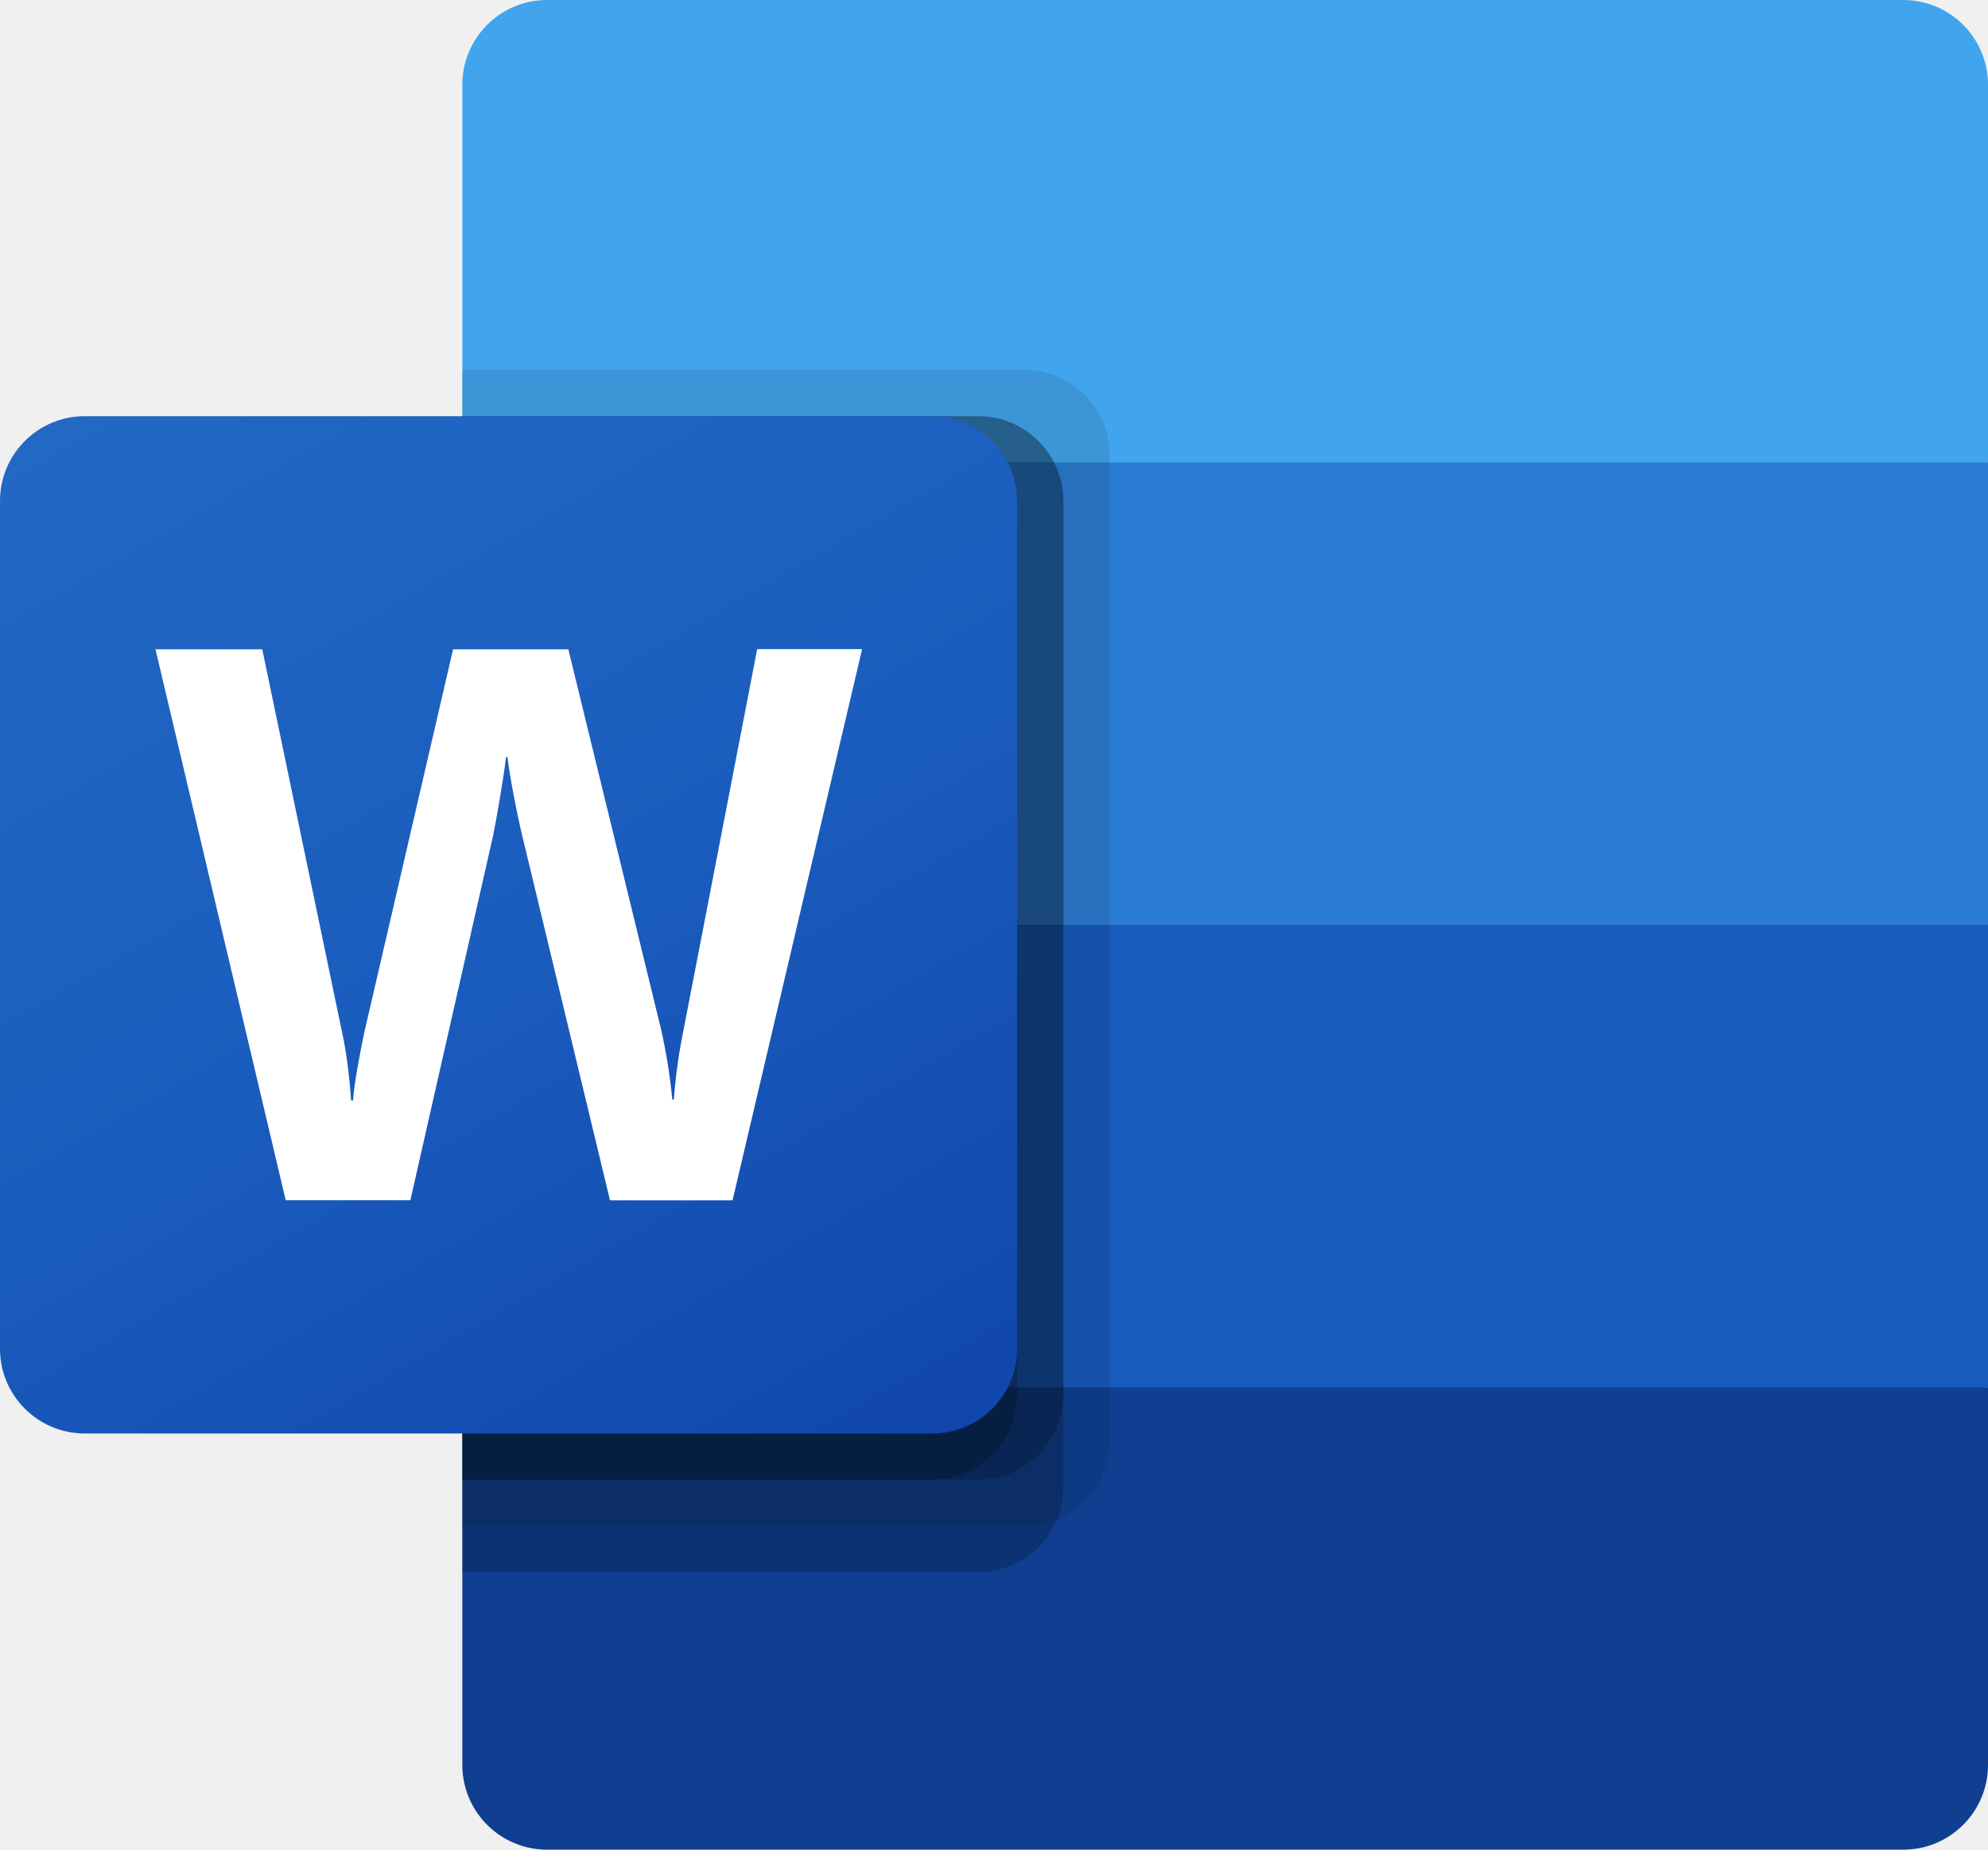
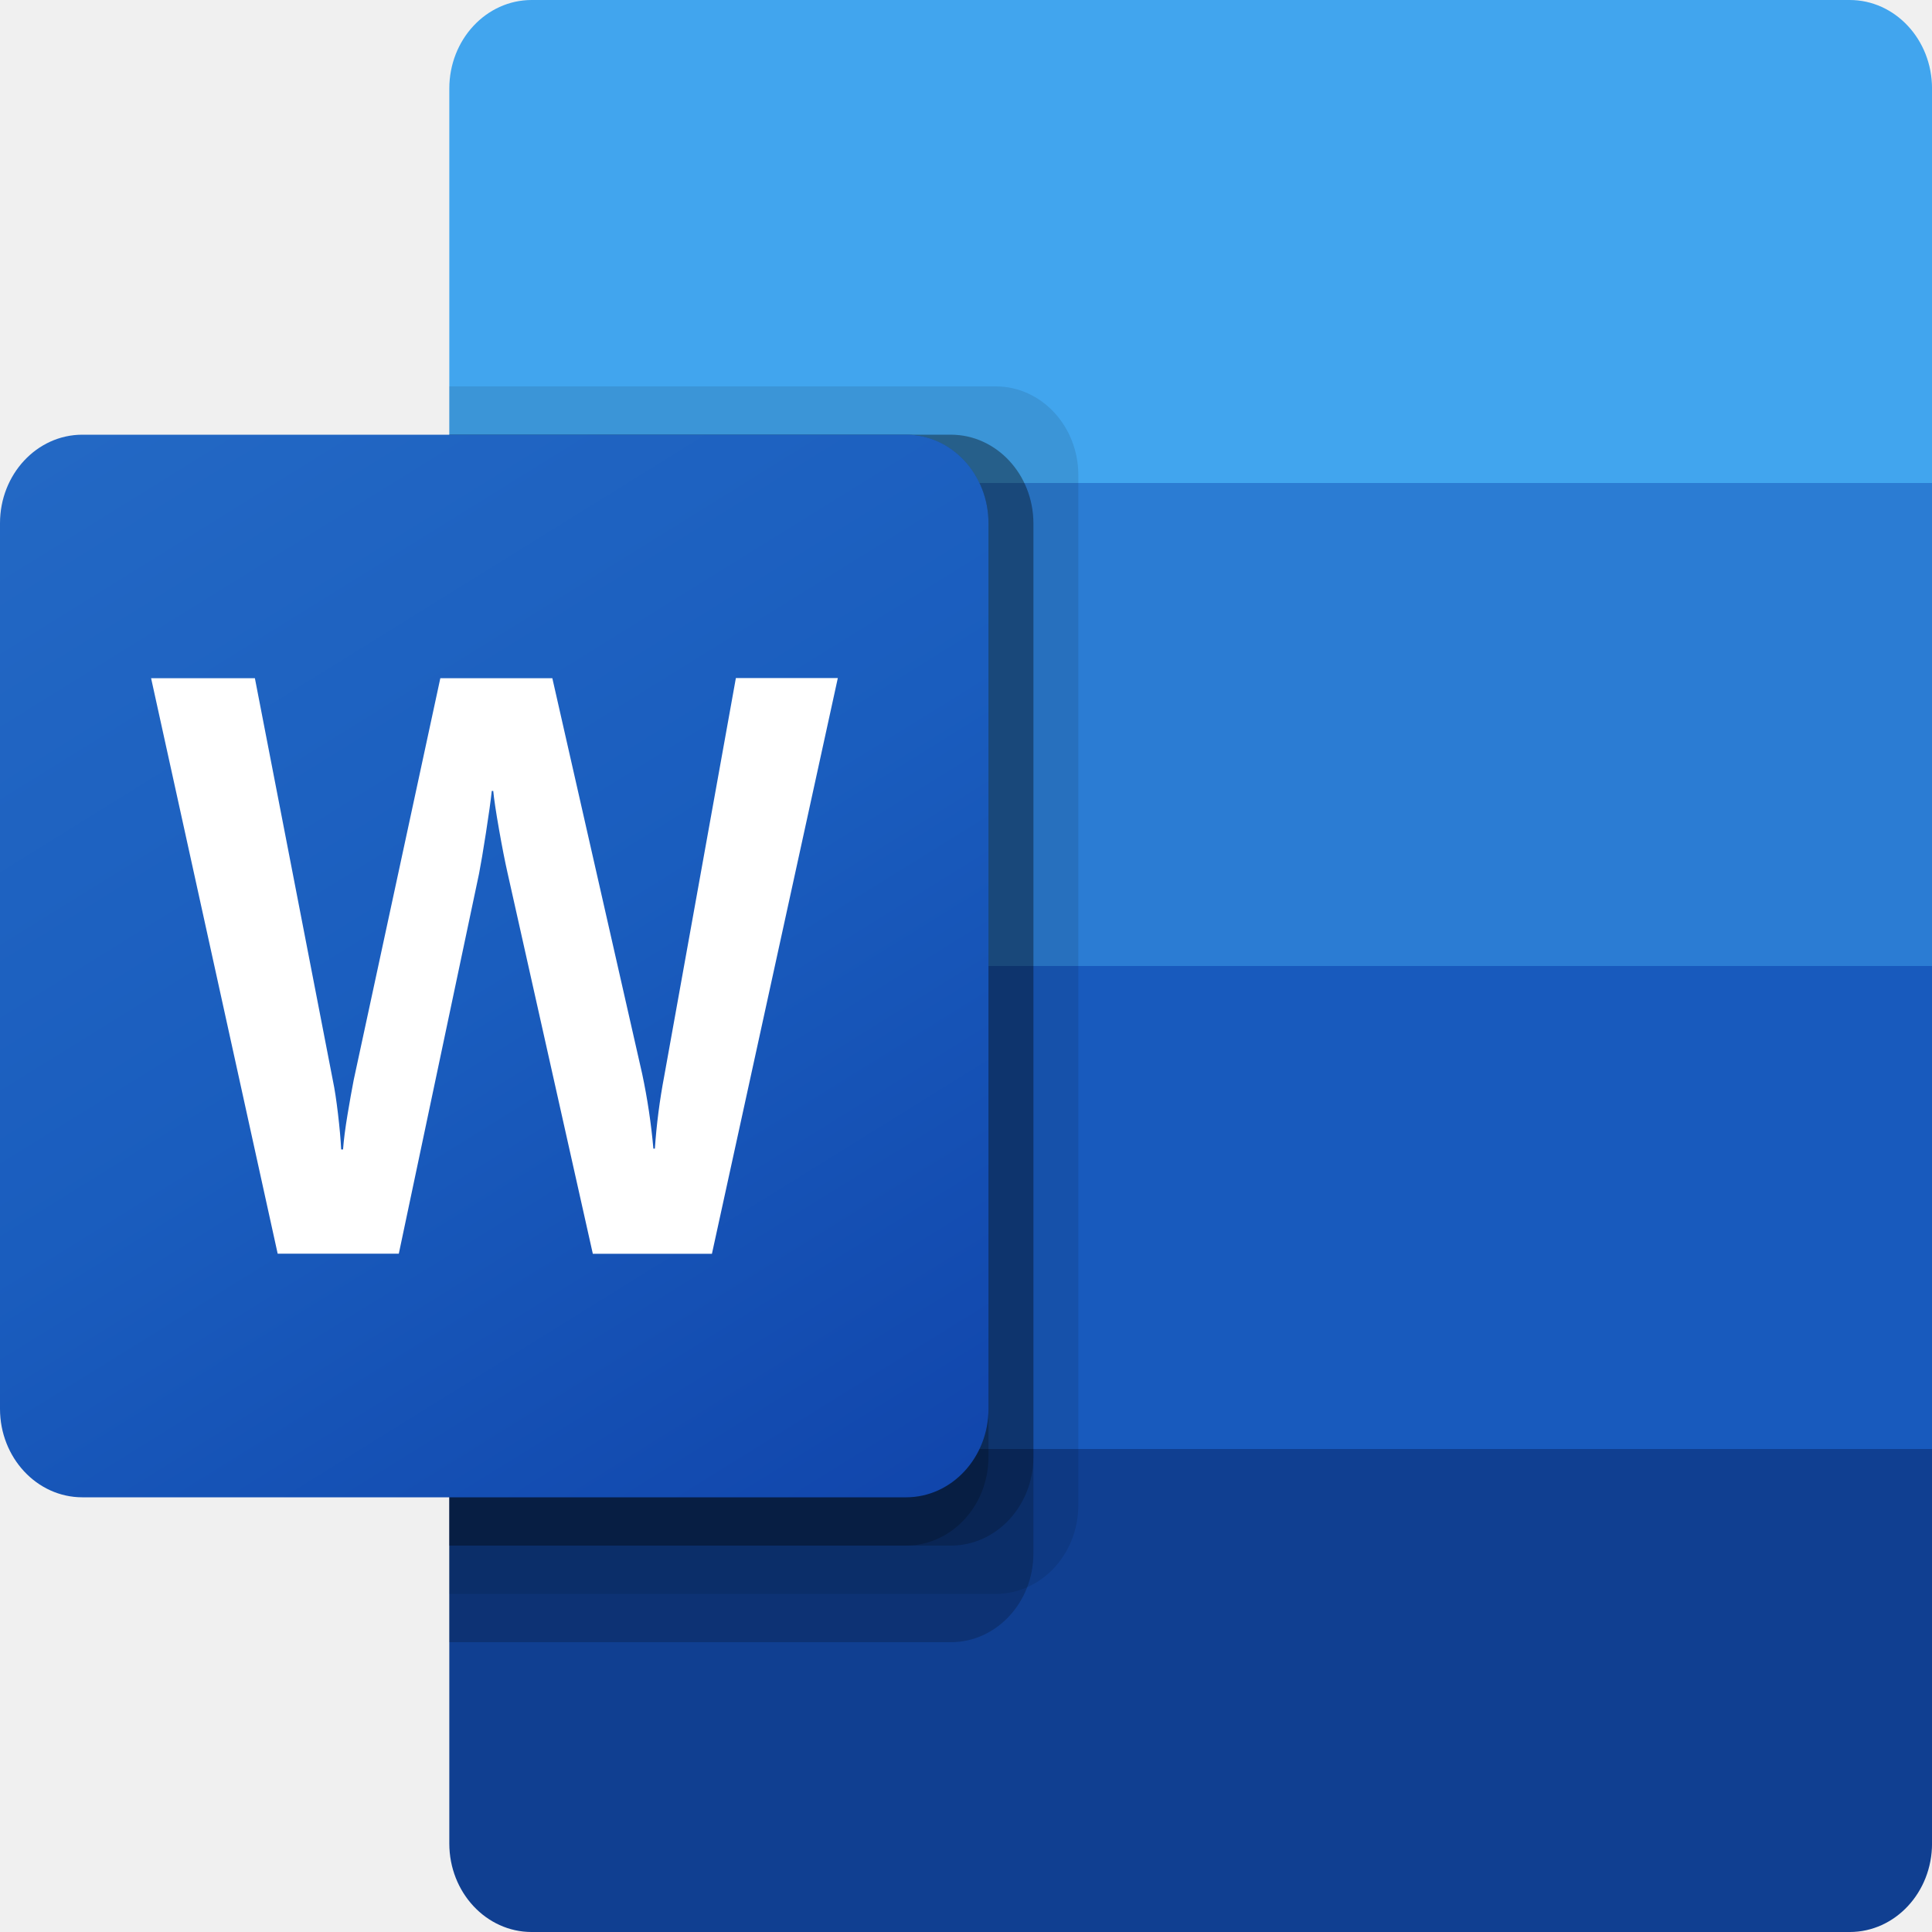
- <svg xmlns="http://www.w3.org/2000/svg" viewBox="0 0 1881.25 1750">
-   <path fill="#41A5EE" d="M1801.056,0H517.694C473.404,0,437.5,35.904,437.5,80.194c0,0,0,0,0,0V437.5l743.75,218.75l700-218.75  V80.194C1881.25,35.904,1845.346,0,1801.056,0L1801.056,0z" />
-   <path fill="#2B7CD3" d="M1881.25,437.5H437.5V875l743.75,131.25l700-131.25V437.5z" />
-   <path fill="#185ABD" d="M437.5,875v437.5l700,87.5l743.75-87.5V875H437.5z" />
-   <path fill="#103F91" d="M517.694,1750h1283.363c44.29,0,80.194-35.904,80.194-80.194l0,0V1312.5H437.5v357.306  C437.5,1714.096,473.404,1750,517.694,1750L517.694,1750z" />
-   <path opacity="0.1" enable-background="new    " d="M969.806,350H437.5v1093.75h532.306c44.23-0.144,80.05-35.964,80.194-80.194  V430.194C1049.856,385.964,1014.036,350.144,969.806,350z" />
-   <path opacity="0.2" enable-background="new    " d="M926.056,393.75H437.5V1487.5h488.556c44.23-0.144,80.05-35.964,80.194-80.194  V473.944C1006.106,429.714,970.286,393.894,926.056,393.75z" />
-   <path opacity="0.2" enable-background="new    " d="M926.056,393.75H437.5V1400h488.556c44.23-0.144,80.05-35.964,80.194-80.194  V473.944C1006.106,429.714,970.286,393.894,926.056,393.75z" />
-   <path opacity="0.2" enable-background="new    " d="M882.306,393.75H437.5V1400h444.806c44.23-0.144,80.05-35.964,80.194-80.194  V473.944C962.356,429.714,926.536,393.894,882.306,393.75z" />
-   <linearGradient id="SVGID_1_" gradientUnits="userSpaceOnUse" x1="167.206" y1="1420.912" x2="795.294" y2="333.088" gradientTransform="matrix(1 0 0 -1 0 1752)">
-     <stop offset="0" style="stop-color:#2368C4" />
-     <stop offset="0.5" style="stop-color:#1A5DBE" />
-     <stop offset="1" style="stop-color:#1146AC" />
-   </linearGradient>
-   <path fill="url(#SVGID_1_)" d="M80.194,393.75h802.112c44.29,0,80.194,35.904,80.194,80.194v802.113  c0,44.29-35.904,80.194-80.194,80.194H80.194c-44.29,0-80.194-35.904-80.194-80.194V473.944C0,429.654,35.904,393.75,80.194,393.75z  " />
-   <path fill="#FFFFFF" d="M329.088,1008.788c1.575,12.381,2.625,23.144,3.106,32.375h1.837c0.7-8.75,2.158-19.294,4.375-31.631  c2.217-12.338,4.215-22.765,5.994-31.281l84.35-363.913h109.069l87.5,358.444c5.084,22.288,8.723,44.881,10.894,67.637h1.444  c1.631-22.047,4.671-43.966,9.1-65.625l69.781-360.631h99.269l-122.588,521.5H577.238L494.113,790.3  c-2.406-9.931-5.162-22.925-8.181-38.894c-3.019-15.969-4.9-27.65-5.644-35h-1.444c-0.962,8.487-2.844,21.088-5.644,37.8  c-2.8,16.713-5.046,29.079-6.738,37.1l-78.138,344.269h-117.95L147.131,614.337h101.062l75.994,364.656  C325.894,986.475,327.513,996.45,329.088,1008.788z" />
+ <svg xmlns="http://www.w3.org/2000/svg" viewBox="0 0 100 100">
+   <g transform="scale(0.053157 0.057143)">
+     <path fill="#41A5EE" d="M1801.056,0H517.694C473.404,0,437.5,35.904,437.5,80.194c0,0,0,0,0,0V437.5l743.75,218.75l700-218.75  V80.194C1881.25,35.904,1845.346,0,1801.056,0L1801.056,0z" />
+     <path fill="#2B7CD3" d="M1881.25,437.5H437.5V875l743.75,131.25l700-131.25V437.5z" />
+     <path fill="#185ABD" d="M437.5,875v437.5l700,87.5l743.75-87.5V875H437.5z" />
+     <path fill="#103F91" d="M517.694,1750h1283.363c44.29,0,80.194-35.904,80.194-80.194l0,0V1312.5H437.5v357.306  C437.5,1714.096,473.404,1750,517.694,1750L517.694,1750z" />
+     <path opacity="0.1" enable-background="new    " d="M969.806,350H437.5v1093.75h532.306c44.23-0.144,80.05-35.964,80.194-80.194  V430.194C1049.856,385.964,1014.036,350.144,969.806,350z" />
+     <path opacity="0.2" enable-background="new    " d="M926.056,393.75H437.5V1487.5h488.556c44.23-0.144,80.05-35.964,80.194-80.194  V473.944C1006.106,429.714,970.286,393.894,926.056,393.75z" />
+     <path opacity="0.2" enable-background="new    " d="M926.056,393.75H437.5V1400h488.556c44.23-0.144,80.05-35.964,80.194-80.194  V473.944C1006.106,429.714,970.286,393.894,926.056,393.75z" />
+     <path opacity="0.2" enable-background="new    " d="M882.306,393.75H437.5V1400h444.806c44.23-0.144,80.05-35.964,80.194-80.194  V473.944C962.356,429.714,926.536,393.894,882.306,393.75z" />
+     <linearGradient id="SVGID_1_" gradientUnits="userSpaceOnUse" x1="167.206" y1="1420.912" x2="795.294" y2="333.088" gradientTransform="matrix(1 0 0 -1 0 1752)">
+       <stop offset="0" style="stop-color:#2368C4" />
+       <stop offset="0.5" style="stop-color:#1A5DBE" />
+       <stop offset="1" style="stop-color:#1146AC" />
+     </linearGradient>
+     <path fill="url(#SVGID_1_)" d="M80.194,393.75h802.112c44.29,0,80.194,35.904,80.194,80.194v802.113  c0,44.29-35.904,80.194-80.194,80.194H80.194c-44.29,0-80.194-35.904-80.194-80.194V473.944C0,429.654,35.904,393.75,80.194,393.75z  " />
+     <path fill="#FFFFFF" d="M329.088,1008.788c1.575,12.381,2.625,23.144,3.106,32.375h1.837c0.7-8.75,2.158-19.294,4.375-31.631  c2.217-12.338,4.215-22.765,5.994-31.281l84.35-363.913h109.069l87.5,358.444c5.084,22.288,8.723,44.881,10.894,67.637h1.444  c1.631-22.047,4.671-43.966,9.1-65.625l69.781-360.631h99.269l-122.588,521.5H577.238L494.113,790.3  c-2.406-9.931-5.162-22.925-8.181-38.894c-3.019-15.969-4.9-27.65-5.644-35h-1.444c-0.962,8.487-2.844,21.088-5.644,37.8  c-2.8,16.713-5.046,29.079-6.738,37.1l-78.138,344.269h-117.95L147.131,614.337h101.062l75.994,364.656  C325.894,986.475,327.513,996.45,329.088,1008.788z" />
+   </g>
</svg>
